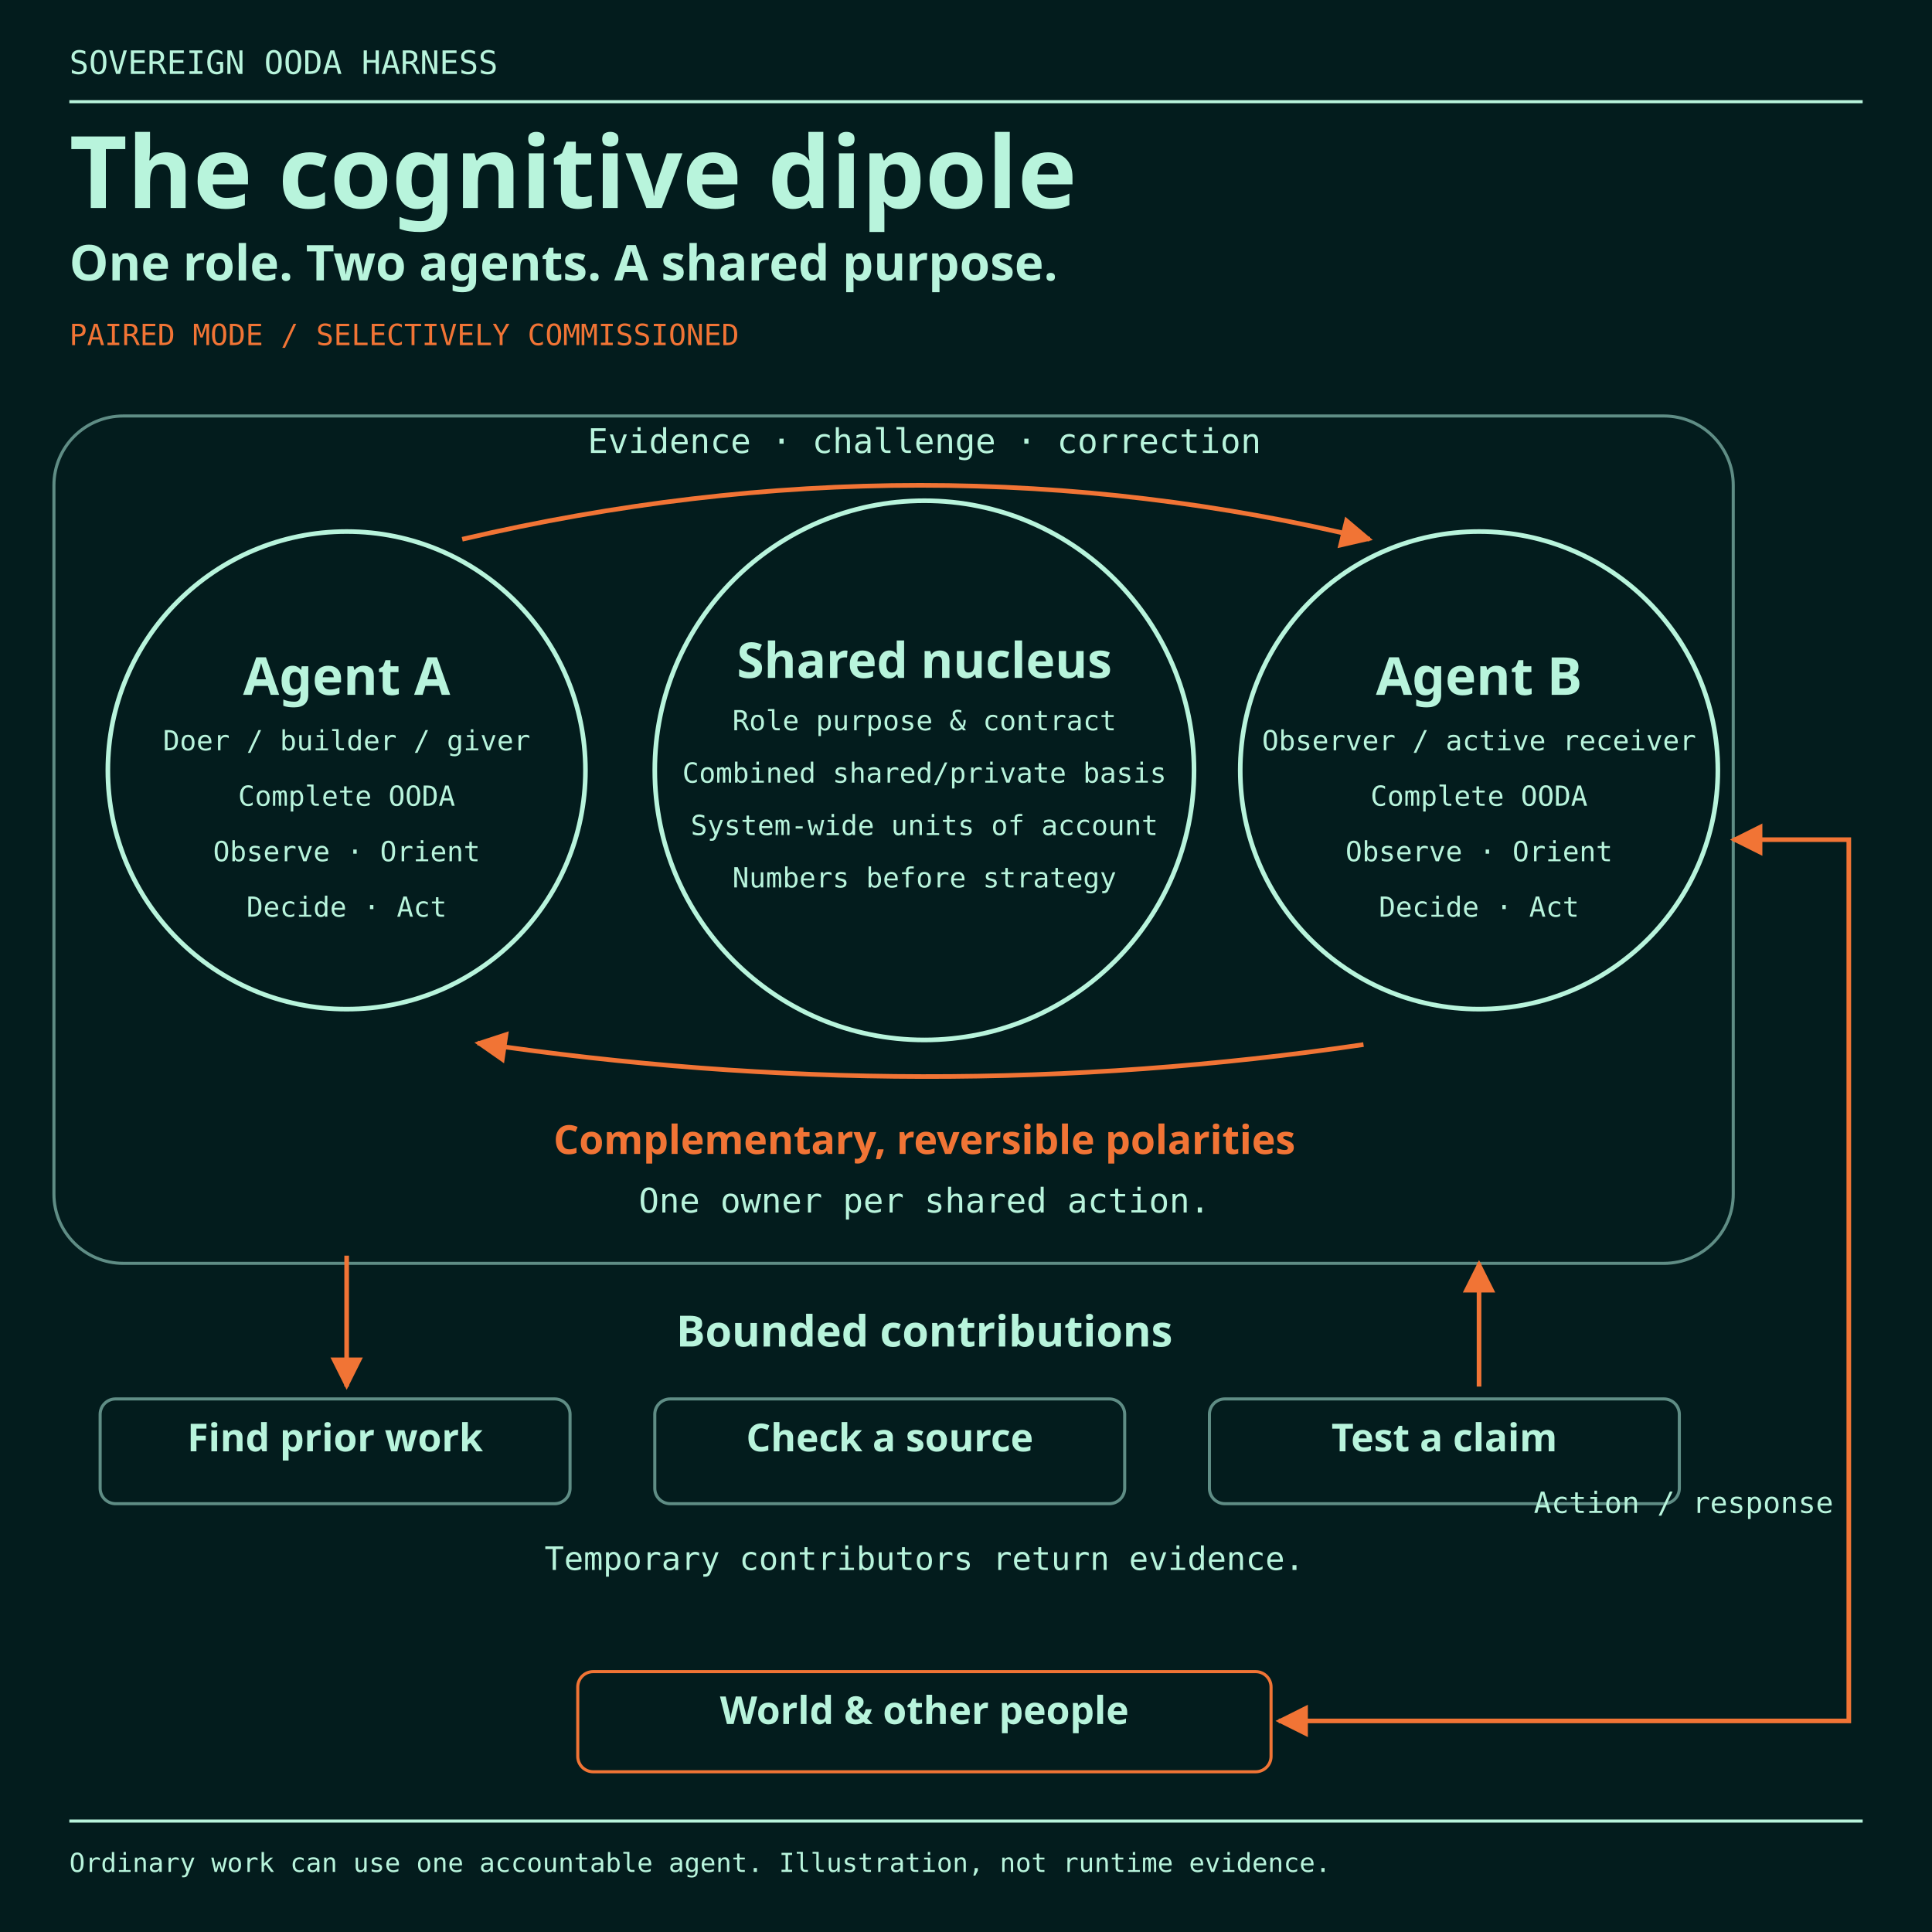
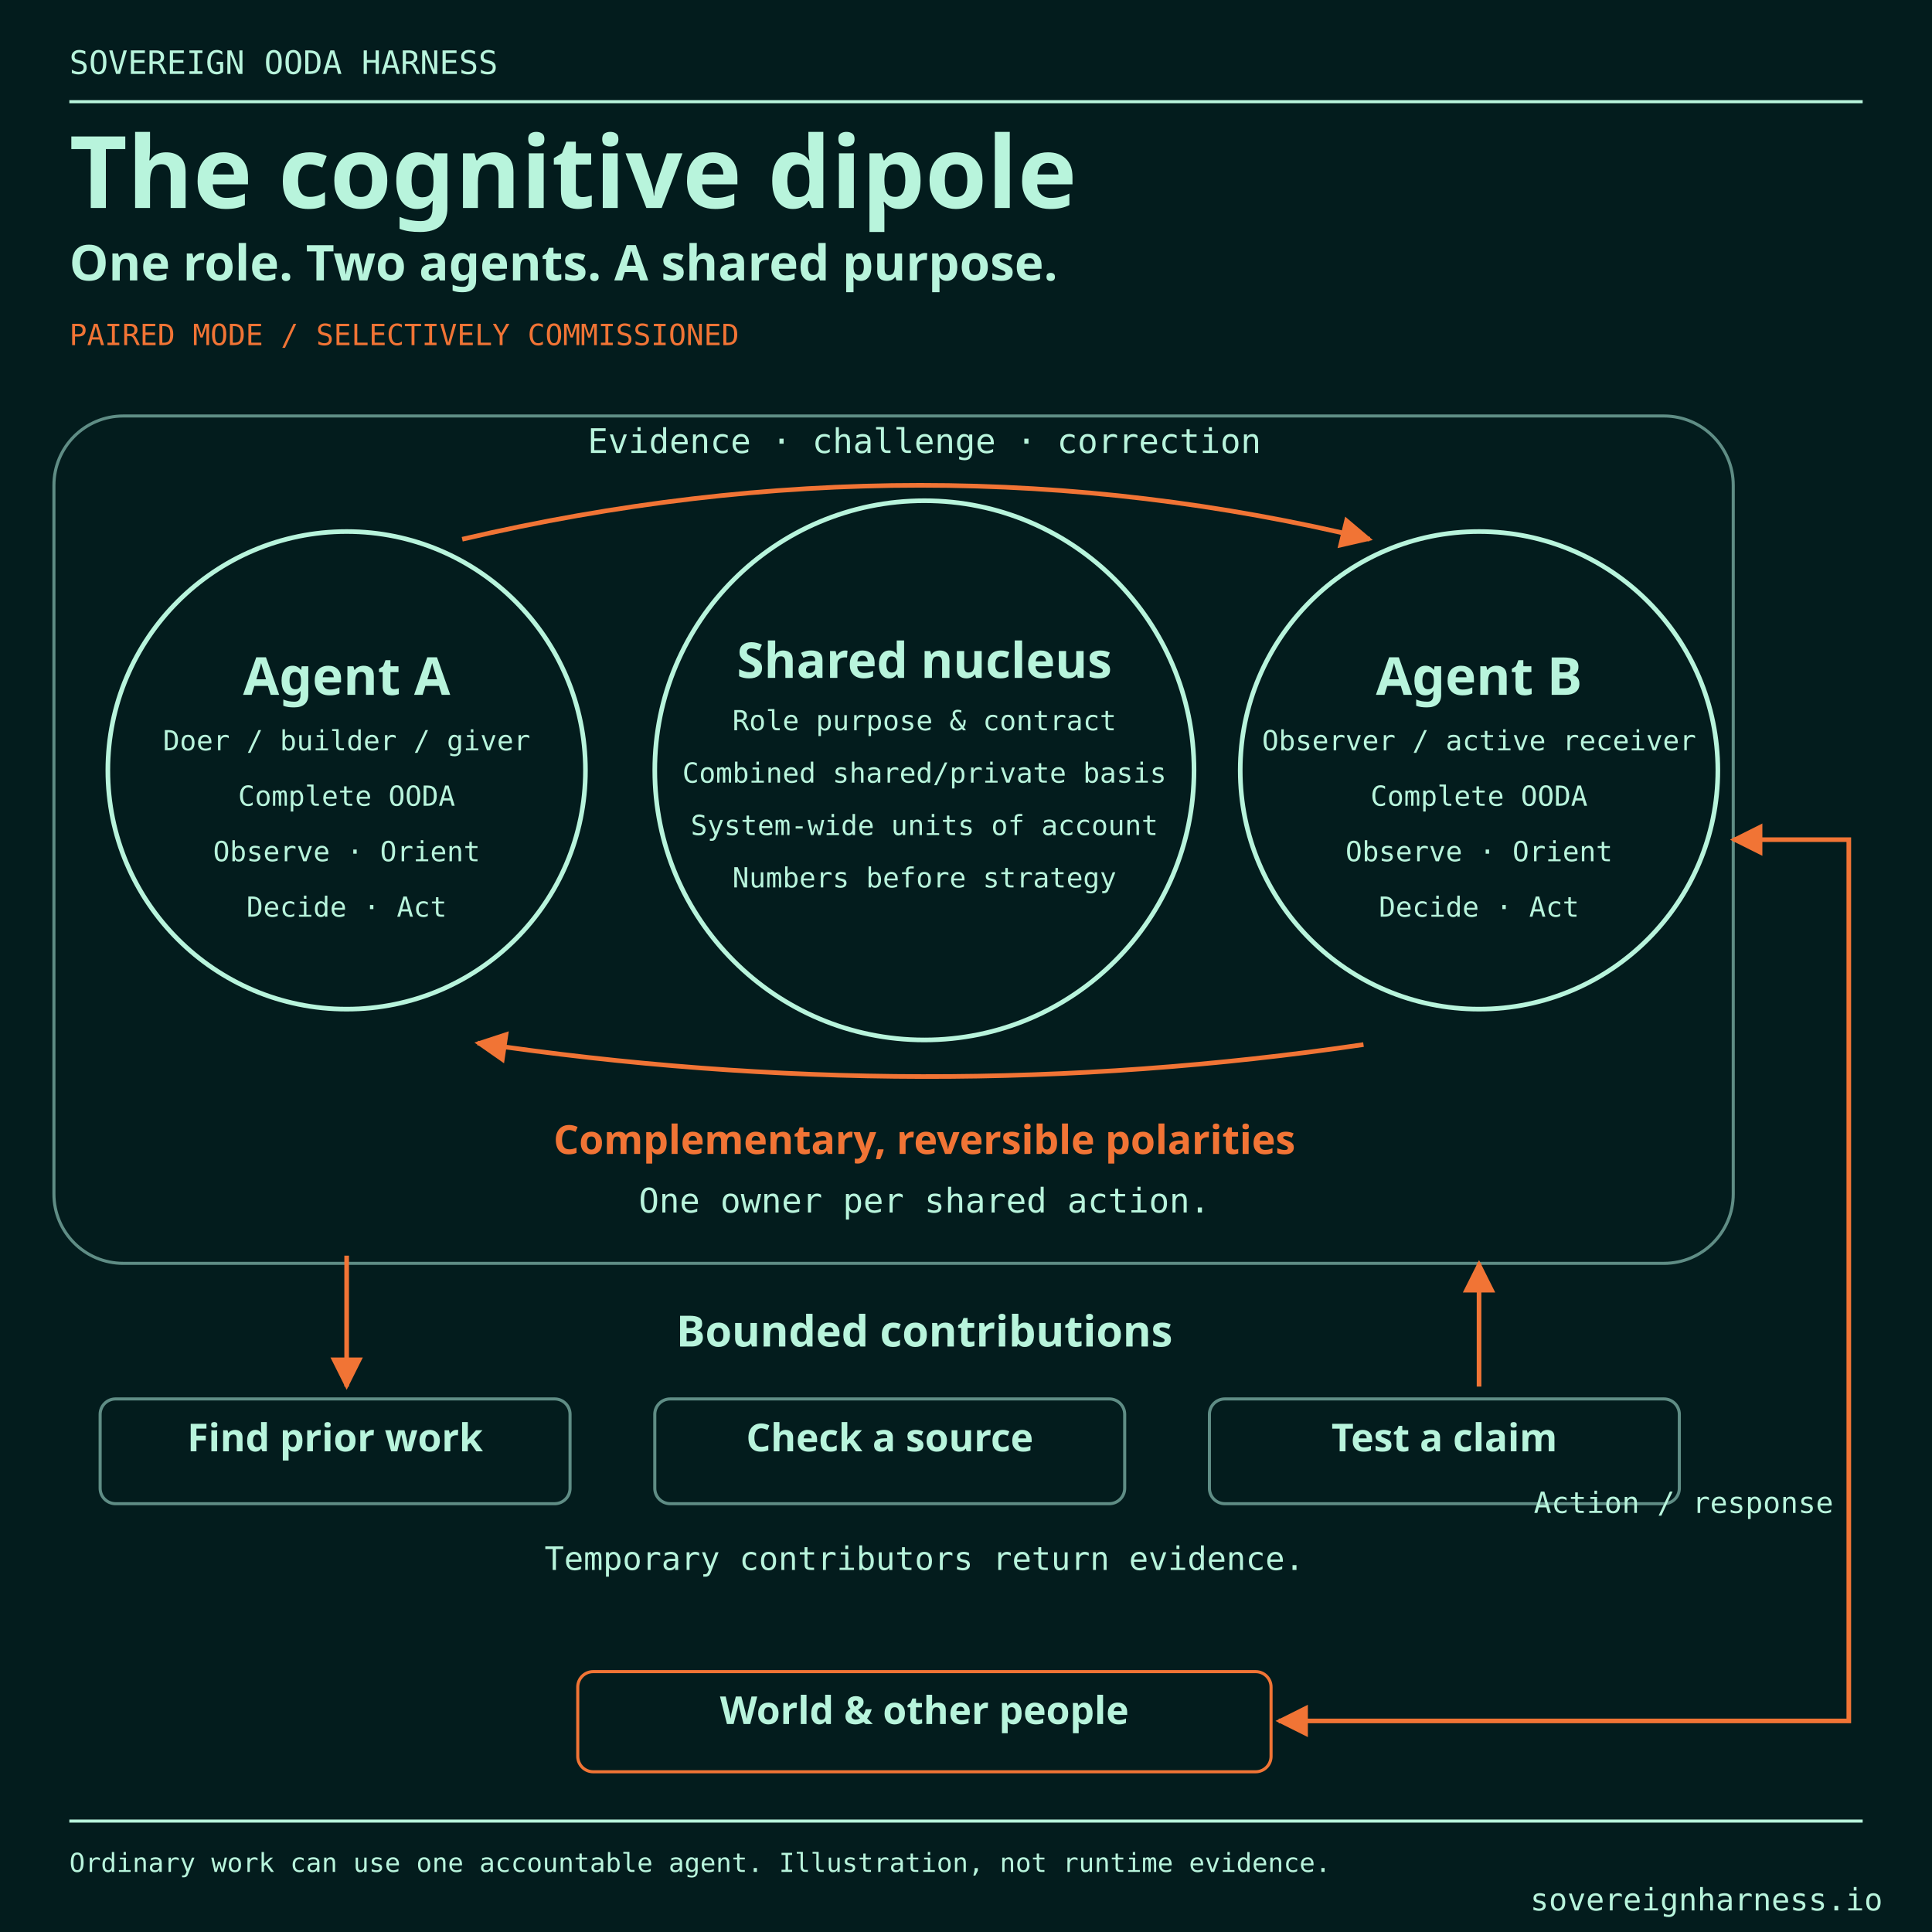
<svg xmlns="http://www.w3.org/2000/svg" width="1254" height="1254" viewBox="0 0 1254 1254" role="img" aria-labelledby="title">
  <style>
@font-face{font-family:OodaMono;src:url('../fonts/IBMPlexMono-Regular.ttf');font-weight:400}
@font-face{font-family:OodaMono;src:url('../fonts/IBMPlexMono-Medium.ttf');font-weight:500}
@font-face{font-family:OodaSans;src:url('../fonts/Inter-Bold.woff2');font-weight:700}
@font-face{font-family:OodaCondensed;src:url('../fonts/BarlowCondensed-Regular.ttf');font-weight:400}
@font-face{font-family:OodaCondensed;src:url('../fonts/BarlowCondensed-Bold.ttf');font-weight:700}
@font-face{font-family:OodaCondensed;src:url('../fonts/BarlowCondensed-Black.ttf');font-weight:900}
text{font-kerning:normal;text-rendering:geometricPrecision}
.mono,.small{font-family:OodaMono,monospace;font-weight:400}
.mono{font-weight:500}.message,.sans{font-family:OodaSans,sans-serif;font-weight:700}
.condensed{font-family:OodaCondensed,sans-serif;font-weight:700}
</style>
  <rect width="1254" height="1254" fill="#031C1D" />
  <defs>
    <marker id="arrow" viewBox="0 0 10 10" refX="9" refY="5" markerWidth="7" markerHeight="7" orient="auto-start-reverse">
      <path d="M0 0L10 5L0 10Z" fill="#F17435" />
    </marker>
  </defs>
  <text x="45" y="48" font-size="21" fill="#B8F4DC" class="mono" text-anchor="start">SOVEREIGN OODA HARNESS</text>
  <path d="M45 66L1209 66" fill="none" stroke="#B8F4DC" stroke-width="2" />
  <text x="45" y="135" font-size="65" fill="#B8F4DC" class="sans" text-anchor="start">The cognitive dipole</text>
  <text x="45" y="182" font-size="32" fill="#B8F4DC" class="sans" text-anchor="start">One role. Two agents. A shared purpose.</text>
  <text x="45" y="224" font-size="19" fill="#F17435" class="mono" text-anchor="start">PAIRED MODE / SELECTIVELY COMMISSIONED</text>
  <rect x="35" y="270" width="1090" height="550" rx="45" fill="none" stroke="#5F8D85" stroke-width="2" />
  <circle cx="225" cy="500" r="155" fill="#031C1D" stroke="#B8F4DC" stroke-width="3" />
  <circle cx="600" cy="500" r="175" fill="#031C1D" stroke="#B8F4DC" stroke-width="3" />
  <circle cx="960" cy="500" r="155" fill="#031C1D" stroke="#B8F4DC" stroke-width="3" />
  <text x="225" y="451" font-size="34" fill="#B8F4DC" class="sans" text-anchor="middle">Agent A</text>
  <text x="225" y="487" font-size="18" fill="#B8F4DC" class="small" text-anchor="middle">Doer / builder / giver</text>
  <text x="225" y="523" font-size="18" fill="#B8F4DC" class="small" text-anchor="middle">Complete OODA</text>
  <text x="225" y="559" font-size="18" fill="#B8F4DC" class="small" text-anchor="middle">Observe · Orient</text>
  <text x="225" y="595" font-size="18" fill="#B8F4DC" class="small" text-anchor="middle">Decide · Act</text>
  <text x="960" y="451" font-size="34" fill="#B8F4DC" class="sans" text-anchor="middle">Agent B</text>
  <text x="960" y="487" font-size="18" fill="#B8F4DC" class="small" text-anchor="middle">Observer / active receiver</text>
  <text x="960" y="523" font-size="18" fill="#B8F4DC" class="small" text-anchor="middle">Complete OODA</text>
  <text x="960" y="559" font-size="18" fill="#B8F4DC" class="small" text-anchor="middle">Observe · Orient</text>
  <text x="960" y="595" font-size="18" fill="#B8F4DC" class="small" text-anchor="middle">Decide · Act</text>
  <text x="600" y="440" font-size="32" fill="#B8F4DC" class="sans" text-anchor="middle">Shared nucleus</text>
  <text x="600" y="474" font-size="18" fill="#B8F4DC" class="small" text-anchor="middle">Role purpose &amp; contract</text>
  <text x="600" y="508" font-size="18" fill="#B8F4DC" class="small" text-anchor="middle">Combined shared/private basis</text>
  <text x="600" y="542" font-size="18" fill="#B8F4DC" class="small" text-anchor="middle">System-wide units of account</text>
  <text x="600" y="576" font-size="18" fill="#B8F4DC" class="small" text-anchor="middle">Numbers before strategy</text>
  <path d="M300 350Q600 280 889 350" fill="none" stroke="#F17435" stroke-width="3" marker-end="url(#arrow)" />
  <path d="M885 678Q600 720 310 677" fill="none" stroke="#F17435" stroke-width="3" marker-end="url(#arrow)" />
  <text x="600" y="294" font-size="22" fill="#B8F4DC" class="small" text-anchor="middle">Evidence · challenge · correction</text>
  <text x="600" y="749" font-size="26" fill="#F17435" class="sans" text-anchor="middle">Complementary, reversible polarities</text>
  <text x="600" y="787" font-size="22" fill="#B8F4DC" class="small" text-anchor="middle">One owner per shared action.</text>
  <text x="600" y="874" font-size="28" fill="#B8F4DC" class="sans" text-anchor="middle">Bounded contributions</text>
  <rect x="65" y="908" width="305" height="68" rx="10" fill="#031C1D" stroke="#5F8D85" stroke-width="2" />
  <text x="217.5" y="942" font-size="25" fill="#B8F4DC" class="sans" text-anchor="middle">Find prior work</text>
  <rect x="425" y="908" width="305" height="68" rx="10" fill="#031C1D" stroke="#5F8D85" stroke-width="2" />
  <text x="577.5" y="942" font-size="25" fill="#B8F4DC" class="sans" text-anchor="middle">Check a source</text>
  <rect x="785" y="908" width="305" height="68" rx="10" fill="#031C1D" stroke="#5F8D85" stroke-width="2" />
  <text x="937.5" y="942" font-size="25" fill="#B8F4DC" class="sans" text-anchor="middle">Test a claim</text>
  <path d="M225 815L225 900" fill="none" stroke="#F17435" stroke-width="3" marker-end="url(#arrow)" />
  <path d="M960 900L960 820" fill="none" stroke="#F17435" stroke-width="3" marker-end="url(#arrow)" />
  <text x="600" y="1019" font-size="21" fill="#B8F4DC" class="small" text-anchor="middle">Temporary contributors return evidence.</text>
  <rect x="375" y="1085" width="450" height="65" rx="10" fill="#031C1D" stroke="#F17435" stroke-width="2" />
  <text x="600.0" y="1119" font-size="25" fill="#B8F4DC" class="sans" text-anchor="middle">World &amp; other people</text>
  <path d="M1125 545L1200 545L1200 1117L830 1117" fill="none" stroke="#F17435" stroke-width="3" marker-start="url(#arrow)" marker-end="url(#arrow)" />
  <text x="1190" y="982" font-size="19" fill="#B8F4DC" class="small" text-anchor="end">Action / response</text>
  <path d="M45 1182L1209 1182" fill="none" stroke="#B8F4DC" stroke-width="2" />
  <text x="45" y="1215" font-size="17" fill="#B8F4DC" class="small" text-anchor="start">Ordinary work can use one accountable agent. Illustration, not runtime evidence.</text>
+   <text x="1222" y="1240" font-size="20" fill="#B8F4DC" class="mono" text-anchor="end" data-slot="destination">sovereignharness.io</text>
</svg>
